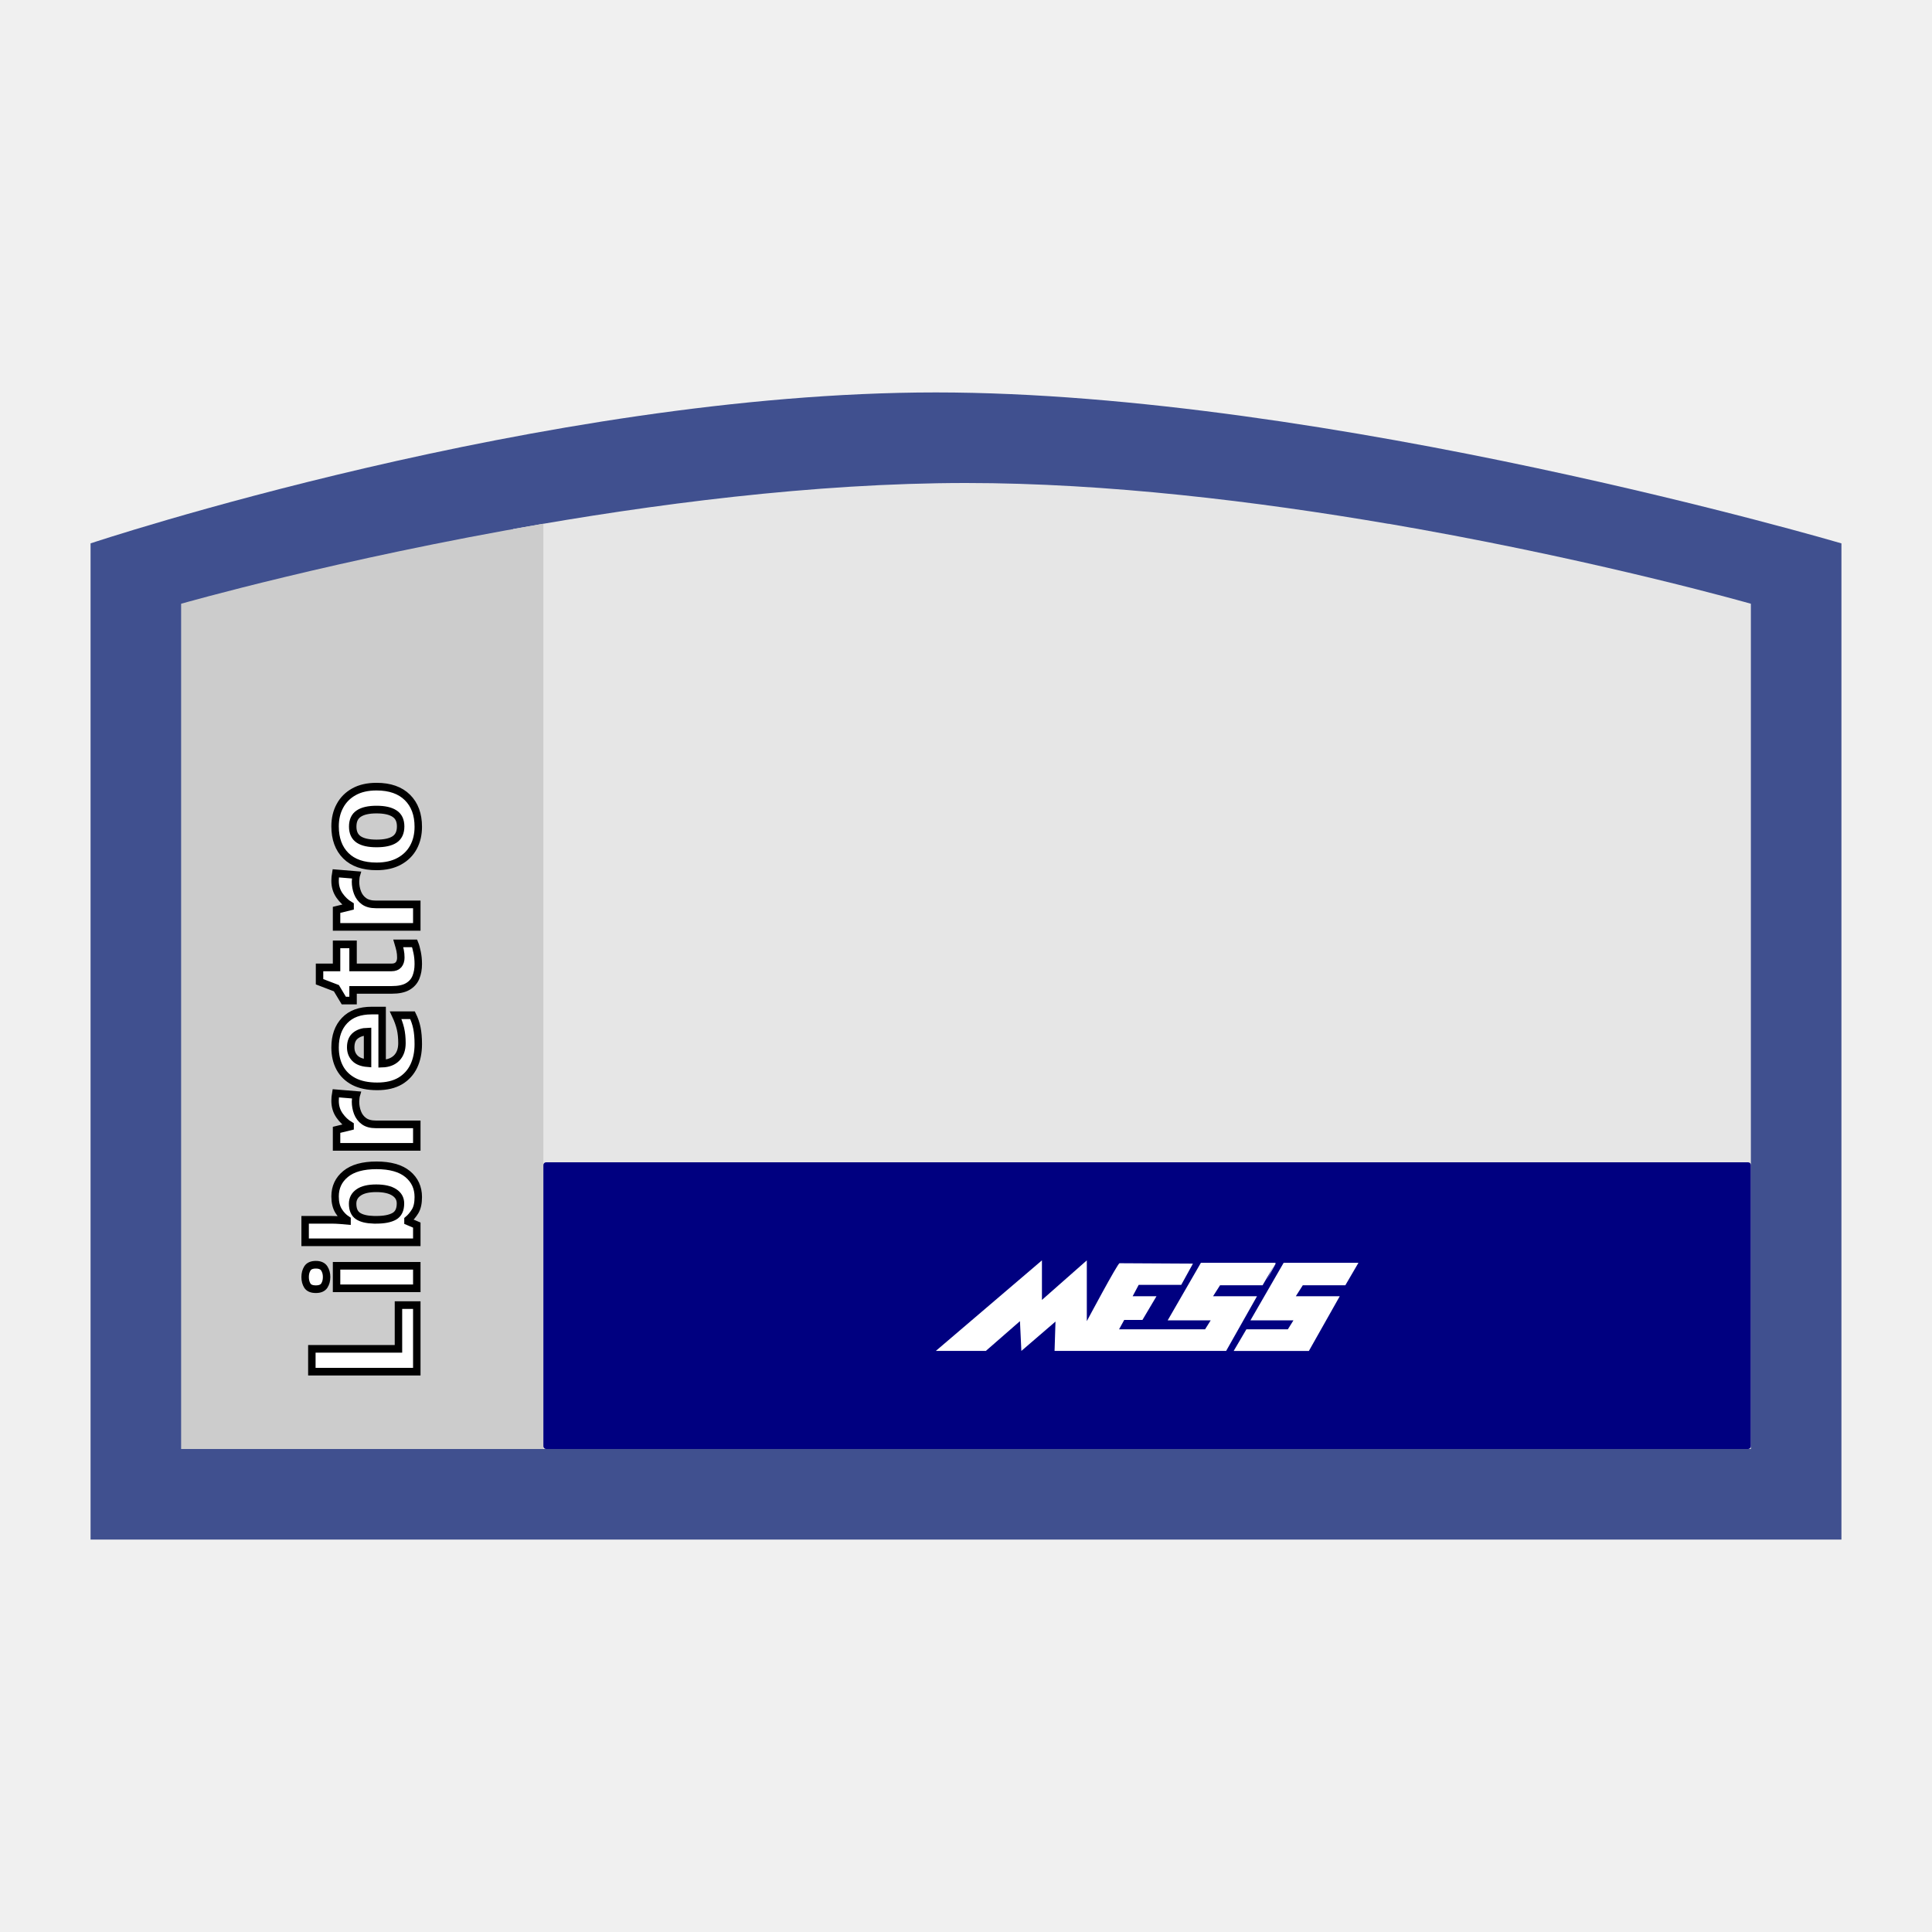
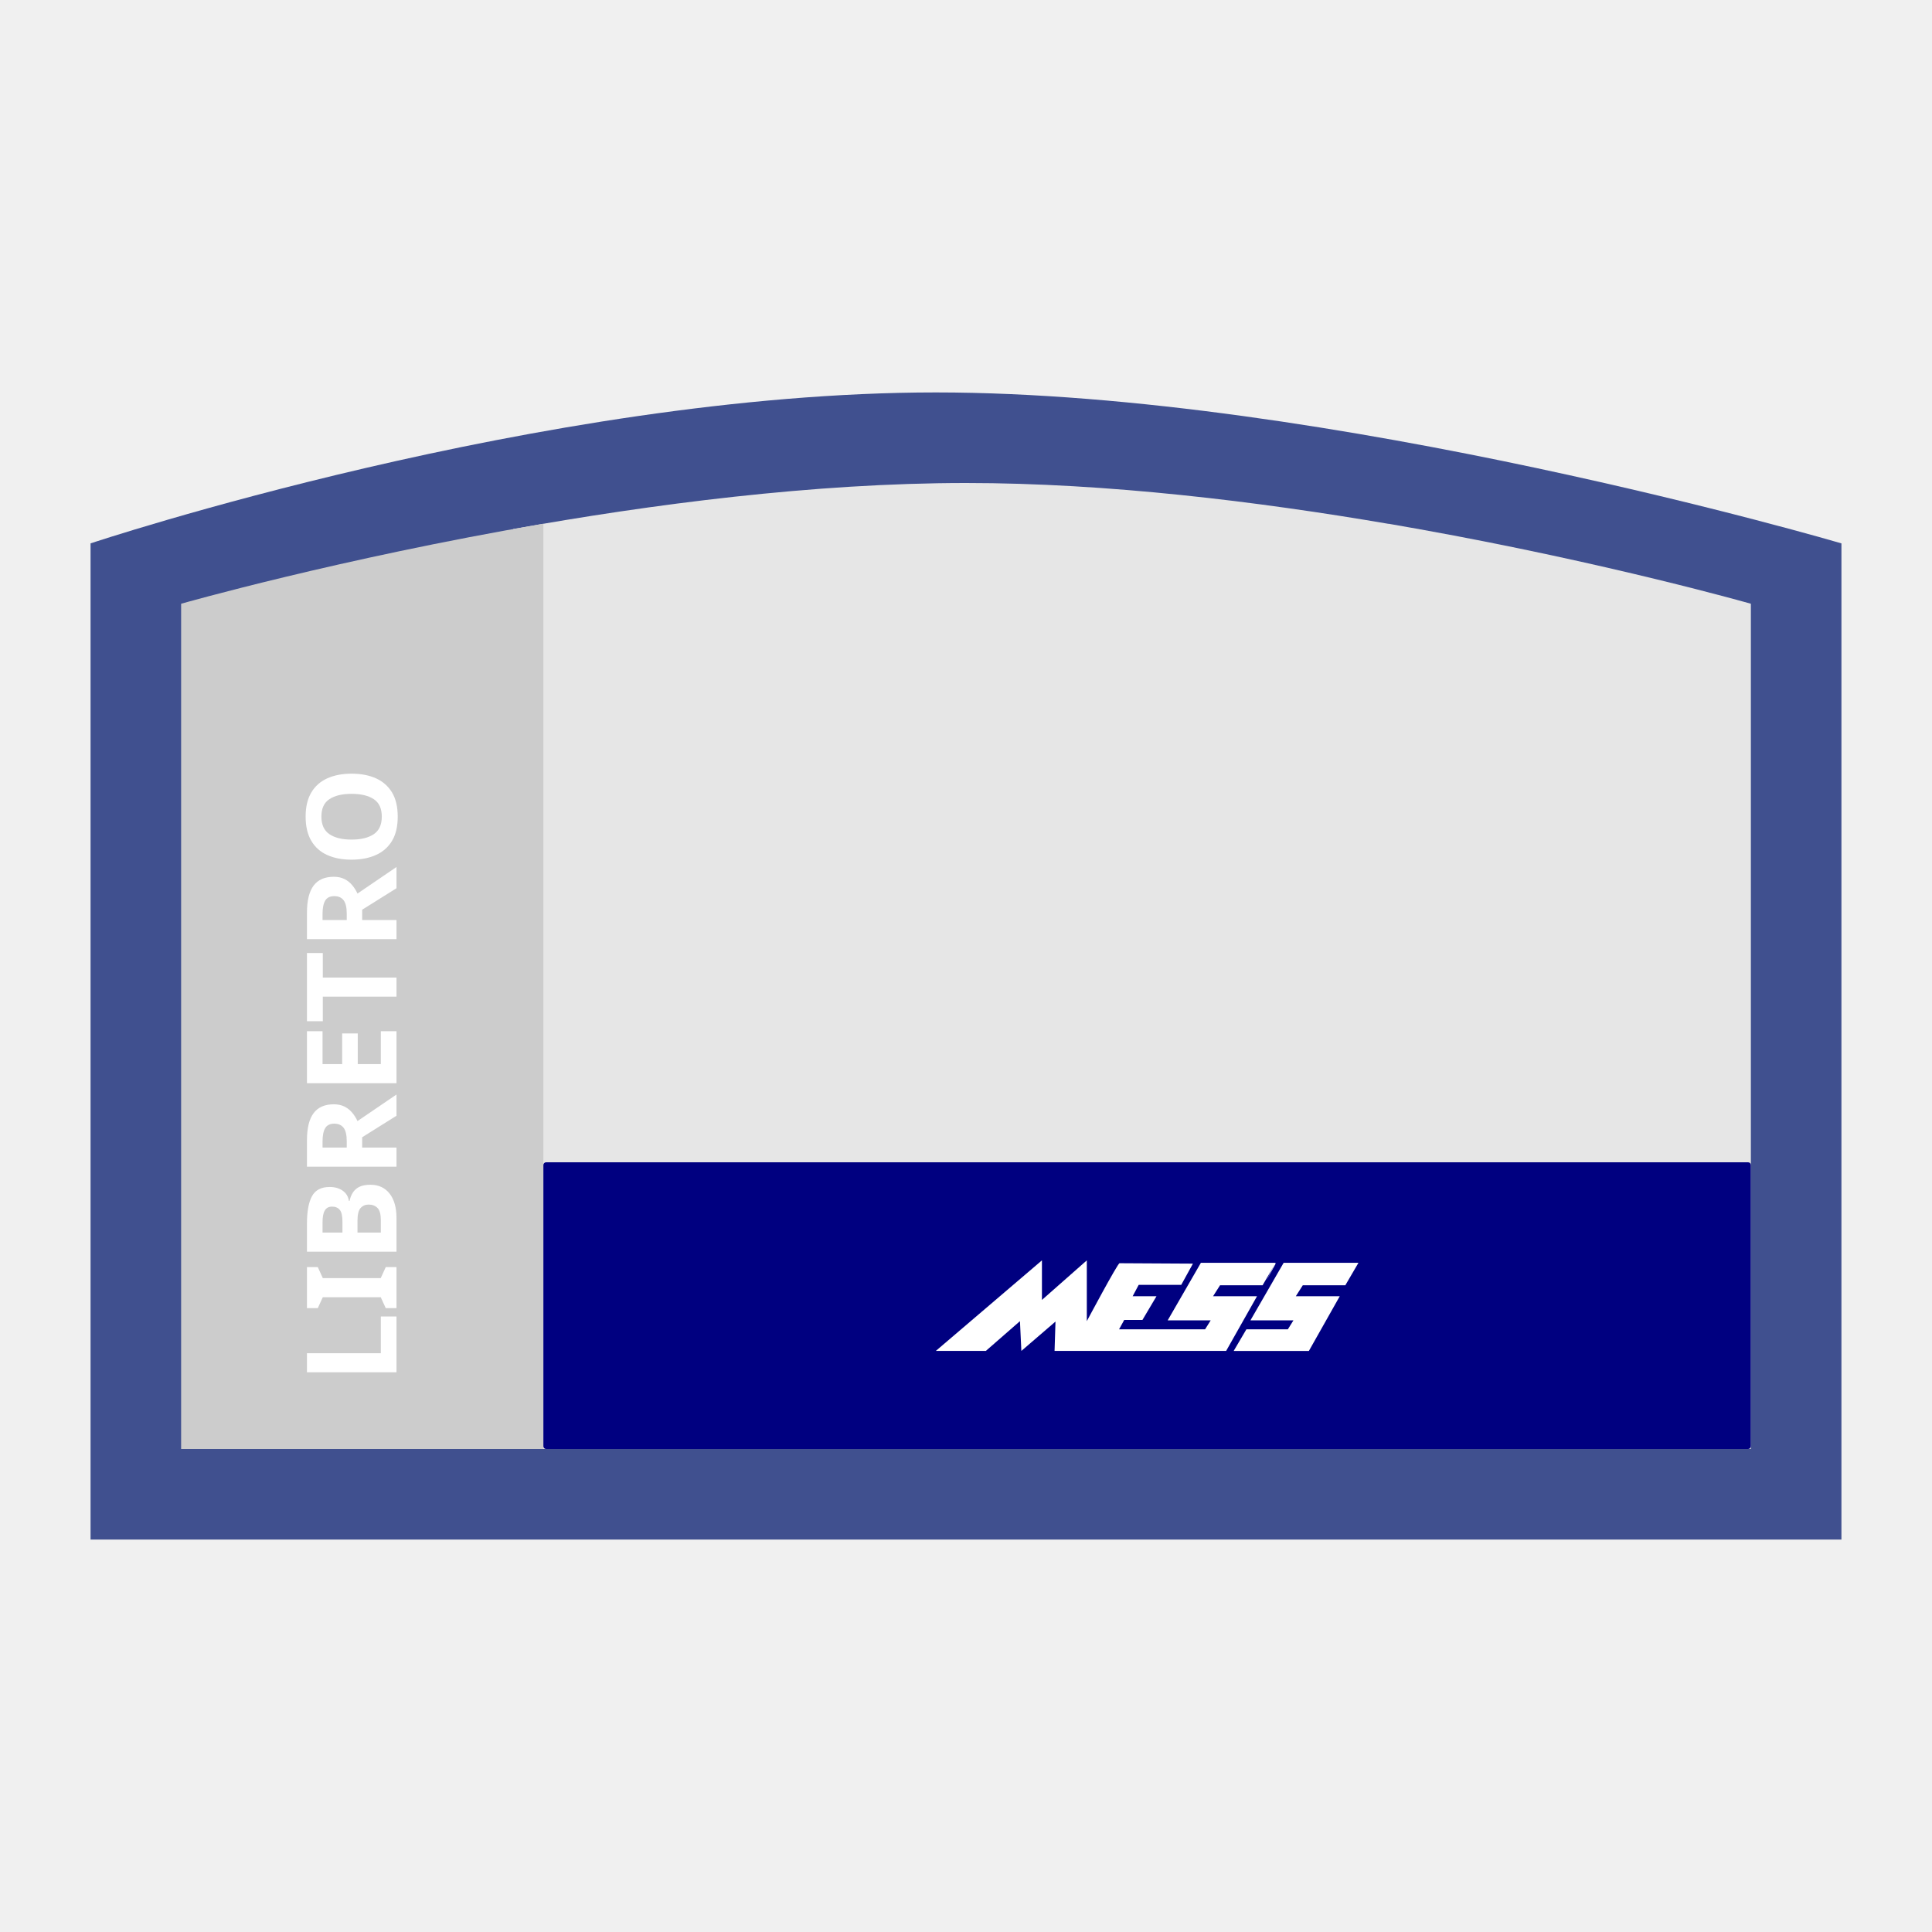
<svg xmlns="http://www.w3.org/2000/svg" viewBox="0 0 341.333 341.333" height="256" width="256" xml:space="preserve" id="svg2" version="1.1">
  <defs id="defs6">
    <clipPath id="clipPath18" clipPathUnits="userSpaceOnUse">
      <path id="path16" d="M 0,256 H 256 V 0 H 0 Z" />
    </clipPath>
    <clipPath id="clipPath26" clipPathUnits="userSpaceOnUse">
      <path id="path24" d="M 4,212 H 252 V 44 H 4 Z" />
    </clipPath>
  </defs>
  <g id="g22" transform="matrix(1.333333,0,0,-1.333333,0,341.3333)" />
  <path id="path38" style="fill:#40508f;fill-opacity:1;fill-rule:nonzero;stroke:none;stroke-width:1.333" d="M 165.333,69.333 C 96,69.333 16,96 16,96 V 272 H 325.333 V 96 c 0,0 -90.667,-26.667 -160,-26.667" />
  <path style="fill:#e6e6e6;fill-opacity:1;fill-rule:nonzero;stroke:none;stroke-width:1" d="M 128 64 C 107.829 64 86.247 66.826 68 70.102 L 68 192 L 128 192 L 184 192 L 188 192 L 232 192 L 232 80 C 232 80 213.169 74.625 188 70.105 L 188 70.102 C 187.647 70.038 187.273 69.979 186.918 69.916 C 185.948 69.744 184.988 69.569 184 69.4 L 184 69.414 C 166.638 66.443 146.728 64 128 64 z " transform="scale(1.333333)" id="path42" />
  <path id="path50" style="fill:#cccccc;fill-opacity:1;fill-rule:nonzero;stroke:none;stroke-width:1.333" d="M 32,106.667 V 256 H 96 V 92.533 c -36.207,6.192 -64,14.133 -64,14.133" />
  <rect style="opacity:1;vector-effect:none;fill:#000080;fill-opacity:1;stroke:none;stroke-width:1.067;stroke-linecap:butt;stroke-linejoin:miter;stroke-miterlimit:4;stroke-dasharray:none;stroke-dashoffset:0;stroke-opacity:1" id="rect832" width="213.333" height="50.653" x="96" y="205.347" ry="0.485" />
-   <text xml:space="preserve" style="font-style:normal;font-variant:normal;font-weight:bold;font-stretch:normal;font-size:26.296px;line-height:1.25;font-family:sans-serif;-inkscape-font-specification:'sans-serif Bold';letter-spacing:0px;word-spacing:0px;fill:#ffffff;fill-opacity:1;stroke:#000000;stroke-width:1.333" x="-241.589" y="74.596" id="text836" transform="matrix(0,-1.012997,0.9871695,0,0,0)">
-     <tspan id="tspan834" x="-241.589" y="74.596" style="font-style:normal;font-variant:normal;font-weight:bold;font-stretch:normal;font-family:sans-serif;-inkscape-font-specification:'sans-serif Bold';fill:#ffffff;stroke:#000000;stroke-width:1.333">Libretro</tspan>
+   <text xml:space="preserve" style="font-style:normal;font-variant:normal;font-weight:bold;font-stretch:normal;font-size:22.243px;line-height:1.25;font-family:sans-serif;-inkscape-font-specification:'sans-serif Bold';letter-spacing:0px;word-spacing:0px;fill:#ffffff;fill-opacity:1;stroke:none;stroke-width:0.564;stroke-miterlimit:4;stroke-dasharray:none;" x="-243.355" y="70.367" id="text836" transform="matrix(0,-1.004533,0.9954879,0,0,0)">
+     <tspan id="tspan834" x="-243.355" y="70.367" style="font-style:normal;font-variant:normal;font-weight:bold;font-stretch:normal;font-family:sans-serif;-inkscape-font-specification:'sans-serif Bold';fill:#ffffff;stroke:none;stroke-width:0.564;stroke-miterlimit:4;stroke-dasharray:none;">LIBRETRO</tspan>
  </text>
  <g id="g872" transform="translate(4.037675,-8.452739)">
    <g transform="matrix(1.333333,0,0,-1.333333,161.2954,247.126)" id="g102">
      <path id="path104" style="fill:#ffffff;fill-opacity:1;fill-rule:nonzero;stroke:none" d="M 0,0 14.062,12 V 6.757 L 20.009,12 V 3.946 c 0,0 4.088,7.676 4.336,7.676 0.248,0 9.726,-0.054 9.726,-0.054 L 32.522,8.757 H 26.885 L 26.08,7.243 h 3.159 L 27.381,4.108 H 24.965 L 24.283,2.865 h 11.398 l 0.744,1.189 h -5.699 l 4.398,7.622 h 9.911 L 43.301,8.703 h -5.637 l -0.929,-1.46 h 5.823 L 38.469,0 H 15.735 L 15.858,3.892 11.336,0 11.15,3.946 6.628,0 Z" />
    </g>
    <g transform="matrix(1.333333,0,0,-1.333333,221.3425,231.7025)" id="g106">
      <path id="path108" style="fill:#ffffff;fill-opacity:1;fill-rule:nonzero;stroke:none" d="M 0,0 C 0,0 -0.044,0 -0.121,0.001 L -1.215,-2.205 Z" />
    </g>
    <g transform="matrix(1.333333,0,0,-1.333333,233.6493,235.5224)" id="g110">
      <path id="path112" style="fill:#ffffff;fill-opacity:1;fill-rule:nonzero;stroke:none" d="m 0,0 1.735,2.973 h -9.912 l -4.398,-7.622 h 5.699 l -0.743,-1.189 h -5.493 l -1.684,-2.865 h 9.964 l 4.089,7.244 H -6.566 L -5.637,0 Z" />
    </g>
  </g>
</svg>
